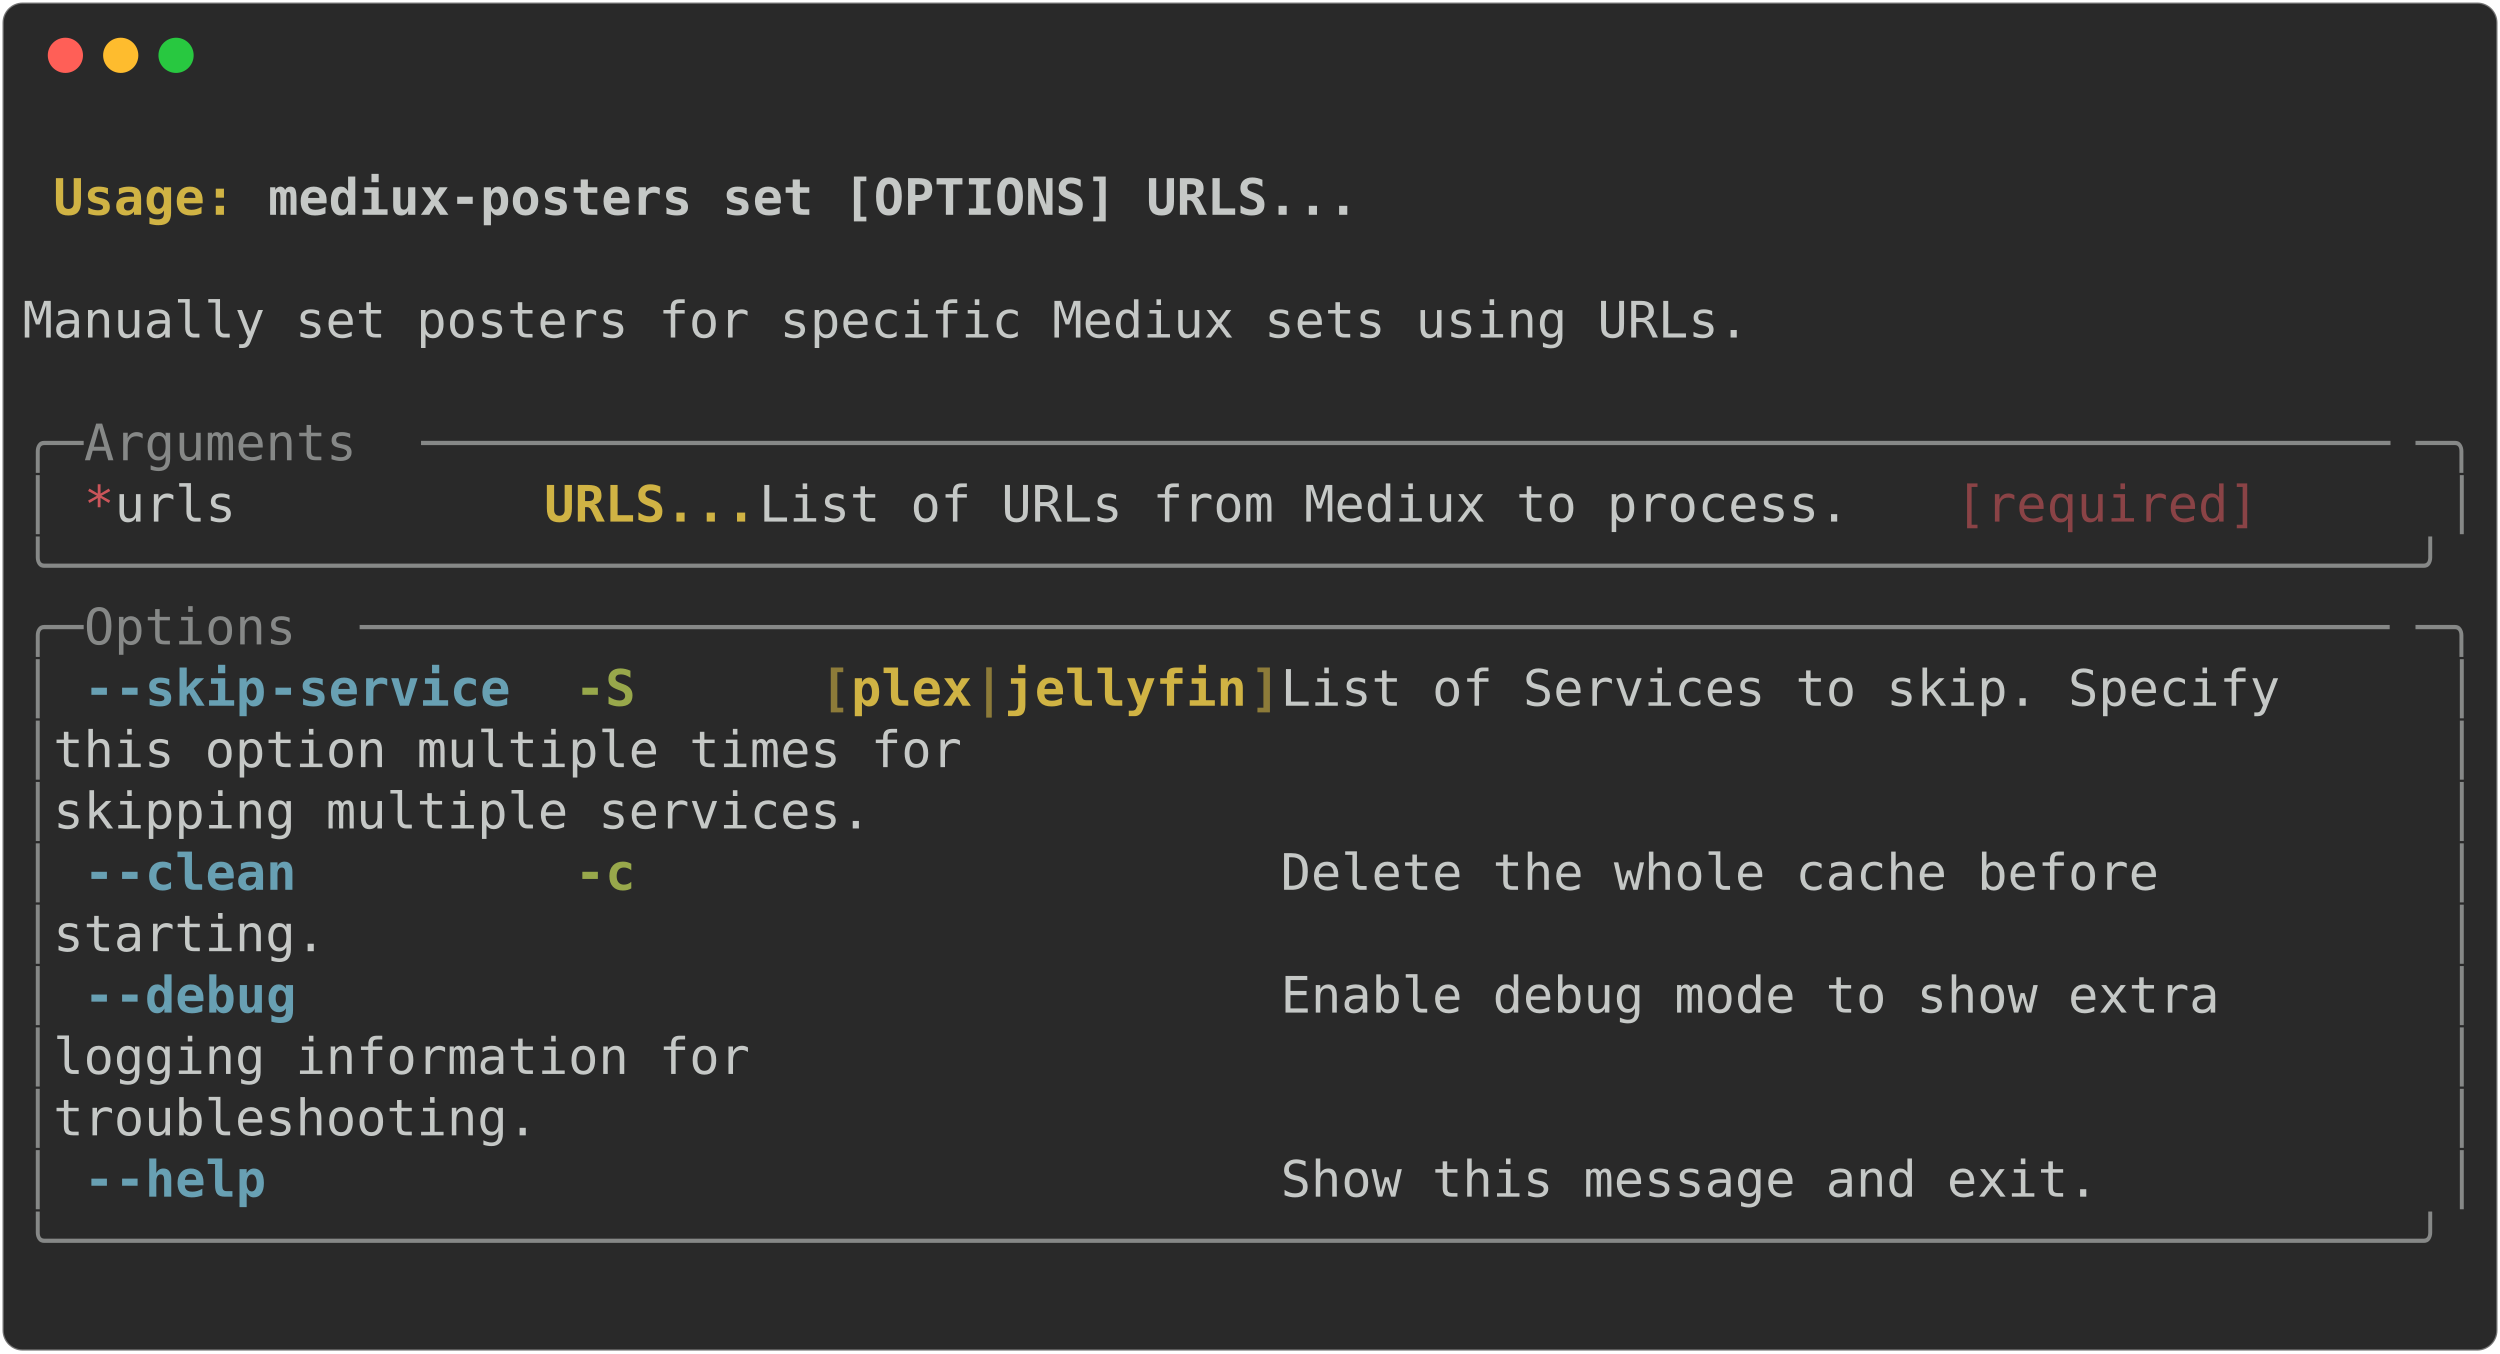
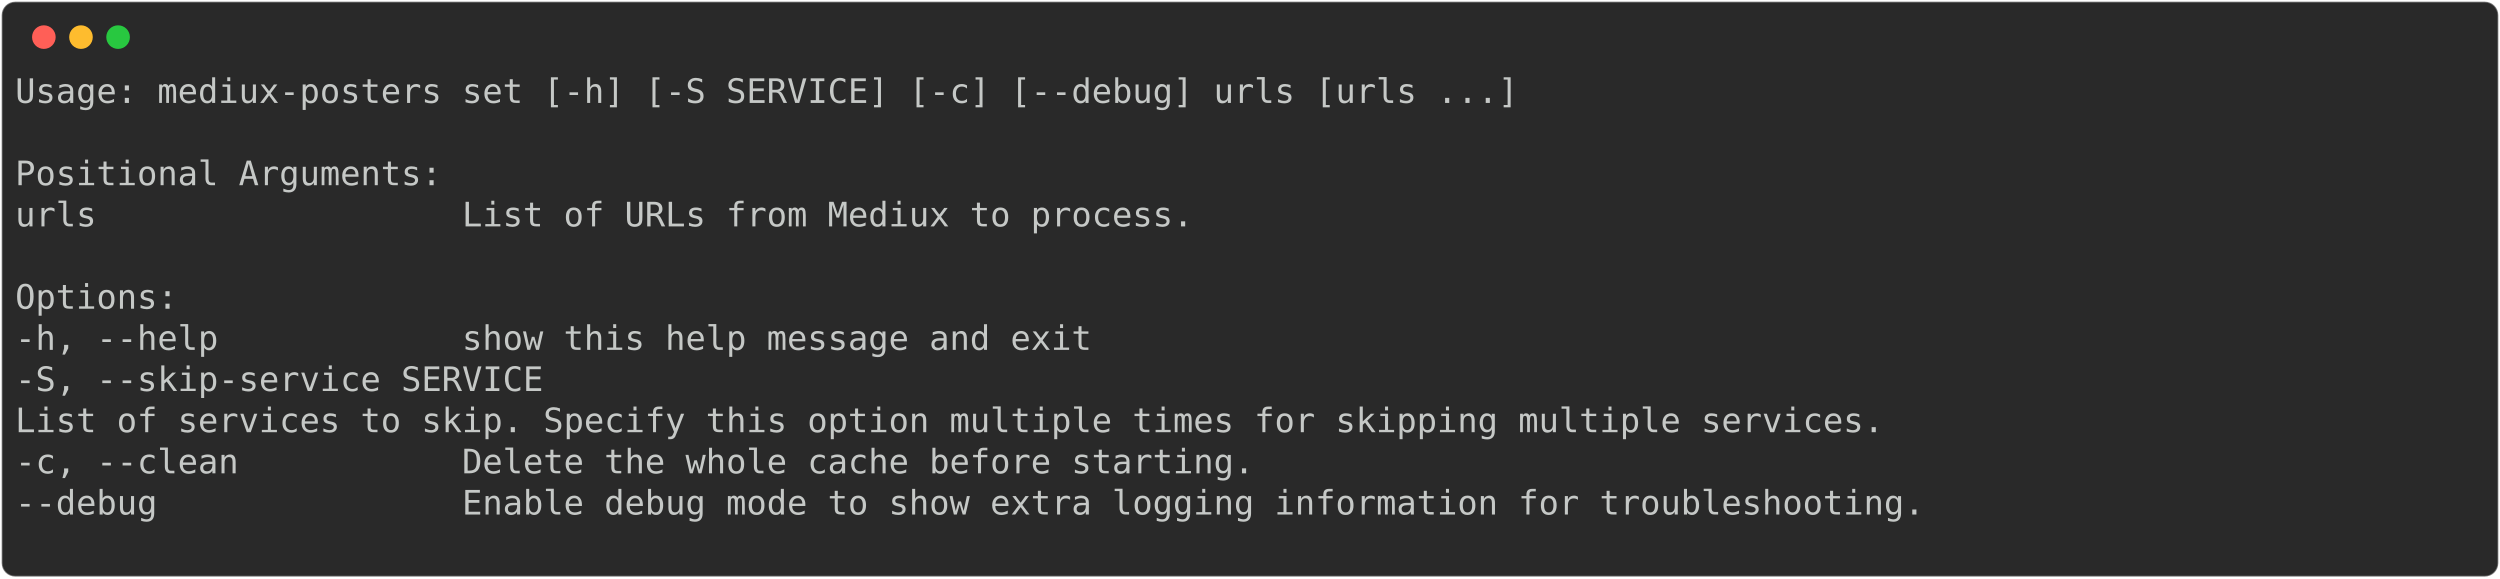
- <svg xmlns="http://www.w3.org/2000/svg" class="rich-terminal" viewBox="0 0 994 538.0">
+ <svg xmlns="http://www.w3.org/2000/svg" class="rich-terminal" viewBox="0 0 1482 342.8">
  <style>

    @font-face {
        font-family: "Fira Code";
        src: local("FiraCode-Regular"),
                url("https://cdnjs.cloudflare.com/ajax/libs/firacode/6.2.0/woff2/FiraCode-Regular.woff2") format("woff2"),
                url("https://cdnjs.cloudflare.com/ajax/libs/firacode/6.2.0/woff/FiraCode-Regular.woff") format("woff");
        font-style: normal;
        font-weight: 400;
    }
    @font-face {
        font-family: "Fira Code";
        src: local("FiraCode-Bold"),
                url("https://cdnjs.cloudflare.com/ajax/libs/firacode/6.2.0/woff2/FiraCode-Bold.woff2") format("woff2"),
                url("https://cdnjs.cloudflare.com/ajax/libs/firacode/6.2.0/woff/FiraCode-Bold.woff") format("woff");
        font-style: bold;
        font-weight: 700;
    }

-     .terminal-698559667-matrix {
+     .terminal-816625211-matrix {
        font-family: Fira Code, monospace;
        font-size: 20px;
        line-height: 24.4px;
        font-variant-east-asian: full-width;
    }

-     .terminal-698559667-title {
+     .terminal-816625211-title {
        font-size: 18px;
        font-weight: bold;
        font-family: arial;
    }

-     .terminal-698559667-r1 { fill: #c5c8c6;font-weight: bold }
- .terminal-698559667-r2 { fill: #c5c8c6 }
- .terminal-698559667-r3 { fill: #d0b344;font-weight: bold }
- .terminal-698559667-r4 { fill: #868887 }
- .terminal-698559667-r5 { fill: #cc555a }
- .terminal-698559667-r6 { fill: #8a4346 }
- .terminal-698559667-r7 { fill: #68a0b3;font-weight: bold }
- .terminal-698559667-r8 { fill: #98a84b;font-weight: bold }
- .terminal-698559667-r9 { fill: #8d7b39;font-weight: bold }
+     .terminal-816625211-r1 { fill: #c5c8c6 }
    </style>
  <defs>
-     <clipPath id="terminal-698559667-clip-terminal">
-       <rect x="0" y="0" width="975.0" height="487.0" />
+     <clipPath id="terminal-816625211-clip-terminal">
+       <rect x="0" y="0" width="1463.0" height="291.8" />
    </clipPath>
-     <clipPath id="terminal-698559667-line-0">
-       <rect x="0" y="1.5" width="976" height="24.65" />
+     <clipPath id="terminal-816625211-line-0">
+       <rect x="0" y="1.5" width="1464" height="24.65" />
    </clipPath>
-     <clipPath id="terminal-698559667-line-1">
-       <rect x="0" y="25.9" width="976" height="24.65" />
+     <clipPath id="terminal-816625211-line-1">
+       <rect x="0" y="25.9" width="1464" height="24.65" />
    </clipPath>
-     <clipPath id="terminal-698559667-line-2">
-       <rect x="0" y="50.3" width="976" height="24.65" />
+     <clipPath id="terminal-816625211-line-2">
+       <rect x="0" y="50.3" width="1464" height="24.65" />
    </clipPath>
-     <clipPath id="terminal-698559667-line-3">
-       <rect x="0" y="74.7" width="976" height="24.65" />
+     <clipPath id="terminal-816625211-line-3">
+       <rect x="0" y="74.7" width="1464" height="24.65" />
    </clipPath>
-     <clipPath id="terminal-698559667-line-4">
-       <rect x="0" y="99.1" width="976" height="24.65" />
+     <clipPath id="terminal-816625211-line-4">
+       <rect x="0" y="99.1" width="1464" height="24.65" />
    </clipPath>
-     <clipPath id="terminal-698559667-line-5">
-       <rect x="0" y="123.5" width="976" height="24.65" />
+     <clipPath id="terminal-816625211-line-5">
+       <rect x="0" y="123.5" width="1464" height="24.65" />
    </clipPath>
-     <clipPath id="terminal-698559667-line-6">
-       <rect x="0" y="147.9" width="976" height="24.65" />
+     <clipPath id="terminal-816625211-line-6">
+       <rect x="0" y="147.9" width="1464" height="24.65" />
    </clipPath>
-     <clipPath id="terminal-698559667-line-7">
-       <rect x="0" y="172.3" width="976" height="24.65" />
+     <clipPath id="terminal-816625211-line-7">
+       <rect x="0" y="172.3" width="1464" height="24.65" />
    </clipPath>
-     <clipPath id="terminal-698559667-line-8">
-       <rect x="0" y="196.7" width="976" height="24.65" />
+     <clipPath id="terminal-816625211-line-8">
+       <rect x="0" y="196.7" width="1464" height="24.65" />
    </clipPath>
-     <clipPath id="terminal-698559667-line-9">
-       <rect x="0" y="221.1" width="976" height="24.65" />
+     <clipPath id="terminal-816625211-line-9">
+       <rect x="0" y="221.1" width="1464" height="24.65" />
    </clipPath>
-     <clipPath id="terminal-698559667-line-10">
-       <rect x="0" y="245.5" width="976" height="24.65" />
-     </clipPath>
-     <clipPath id="terminal-698559667-line-11">
-       <rect x="0" y="269.9" width="976" height="24.65" />
-     </clipPath>
-     <clipPath id="terminal-698559667-line-12">
-       <rect x="0" y="294.3" width="976" height="24.65" />
-     </clipPath>
-     <clipPath id="terminal-698559667-line-13">
-       <rect x="0" y="318.7" width="976" height="24.65" />
-     </clipPath>
-     <clipPath id="terminal-698559667-line-14">
-       <rect x="0" y="343.1" width="976" height="24.65" />
-     </clipPath>
-     <clipPath id="terminal-698559667-line-15">
-       <rect x="0" y="367.5" width="976" height="24.65" />
-     </clipPath>
-     <clipPath id="terminal-698559667-line-16">
-       <rect x="0" y="391.9" width="976" height="24.65" />
-     </clipPath>
-     <clipPath id="terminal-698559667-line-17">
-       <rect x="0" y="416.3" width="976" height="24.65" />
-     </clipPath>
-     <clipPath id="terminal-698559667-line-18">
-       <rect x="0" y="440.7" width="976" height="24.65" />
+     <clipPath id="terminal-816625211-line-10">
+       <rect x="0" y="245.5" width="1464" height="24.65" />
    </clipPath>
  </defs>
-   <rect fill="#292929" stroke="rgba(255,255,255,0.35)" stroke-width="1" x="1" y="1" width="992" height="536" rx="8" />
+   <rect fill="#292929" stroke="rgba(255,255,255,0.35)" stroke-width="1" x="1" y="1" width="1480" height="340.8" rx="8" />
  <g transform="translate(26,22)">
    <circle cx="0" cy="0" r="7" fill="#ff5f57" />
    <circle cx="22" cy="0" r="7" fill="#febc2e" />
    <circle cx="44" cy="0" r="7" fill="#28c840" />
  </g>
-   <g transform="translate(9, 41)" clip-path="url(#terminal-698559667-clip-terminal)">
-     <g class="terminal-698559667-matrix">
-       <text class="terminal-698559667-r2" x="976" y="20" textLength="12.2" clip-path="url(#terminal-698559667-line-0)">
+   <g transform="translate(9, 41)" clip-path="url(#terminal-816625211-clip-terminal)">
+     <g class="terminal-816625211-matrix">
+       <text class="terminal-816625211-r1" x="0" y="20" textLength="902.8" clip-path="url(#terminal-816625211-line-0)">Usage: mediux-posters set [-h] [-S SERVICE] [-c] [--debug] urls [urls ...]</text>
+       <text class="terminal-816625211-r1" x="1464" y="20" textLength="12.2" clip-path="url(#terminal-816625211-line-0)">
</text>
-       <text class="terminal-698559667-r3" x="12.2" y="44.4" textLength="85.4" clip-path="url(#terminal-698559667-line-1)">Usage: </text>
-       <text class="terminal-698559667-r1" x="97.6" y="44.4" textLength="439.2" clip-path="url(#terminal-698559667-line-1)">mediux-posters set [OPTIONS] URLS...</text>
-       <text class="terminal-698559667-r2" x="976" y="44.4" textLength="12.2" clip-path="url(#terminal-698559667-line-1)">
+       <text class="terminal-816625211-r1" x="1464" y="44.4" textLength="12.2" clip-path="url(#terminal-816625211-line-1)">
</text>
-       <text class="terminal-698559667-r2" x="976" y="68.8" textLength="12.2" clip-path="url(#terminal-698559667-line-2)">
+       <text class="terminal-816625211-r1" x="0" y="68.8" textLength="256.2" clip-path="url(#terminal-816625211-line-2)">Positional Arguments:</text>
+       <text class="terminal-816625211-r1" x="1464" y="68.8" textLength="12.2" clip-path="url(#terminal-816625211-line-2)">
</text>
-       <text class="terminal-698559667-r2" x="0" y="93.2" textLength="976" clip-path="url(#terminal-698559667-line-3)"> Manually set posters for specific Mediux sets using URLs.                      </text>
-       <text class="terminal-698559667-r2" x="976" y="93.2" textLength="12.2" clip-path="url(#terminal-698559667-line-3)">
+       <text class="terminal-816625211-r1" x="0" y="93.2" textLength="732" clip-path="url(#terminal-816625211-line-3)">  urls                  List of URLs from Mediux to process.</text>
+       <text class="terminal-816625211-r1" x="1464" y="93.2" textLength="12.2" clip-path="url(#terminal-816625211-line-3)">
</text>
-       <text class="terminal-698559667-r2" x="976" y="117.6" textLength="12.2" clip-path="url(#terminal-698559667-line-4)">
+       <text class="terminal-816625211-r1" x="1464" y="117.6" textLength="12.2" clip-path="url(#terminal-816625211-line-4)">
</text>
-       <text class="terminal-698559667-r4" x="0" y="142" textLength="24.4" clip-path="url(#terminal-698559667-line-5)">╭─</text>
-       <text class="terminal-698559667-r4" x="24.4" y="142" textLength="134.2" clip-path="url(#terminal-698559667-line-5)"> Arguments </text>
-       <text class="terminal-698559667-r4" x="158.6" y="142" textLength="793" clip-path="url(#terminal-698559667-line-5)">─────────────────────────────────────────────────────────────────</text>
-       <text class="terminal-698559667-r4" x="951.6" y="142" textLength="24.4" clip-path="url(#terminal-698559667-line-5)">─╮</text>
-       <text class="terminal-698559667-r2" x="976" y="142" textLength="12.2" clip-path="url(#terminal-698559667-line-5)">
+       <text class="terminal-816625211-r1" x="0" y="142" textLength="97.6" clip-path="url(#terminal-816625211-line-5)">Options:</text>
+       <text class="terminal-816625211-r1" x="1464" y="142" textLength="12.2" clip-path="url(#terminal-816625211-line-5)">
</text>
-       <text class="terminal-698559667-r4" x="0" y="166.4" textLength="12.2" clip-path="url(#terminal-698559667-line-6)">│</text>
-       <text class="terminal-698559667-r5" x="24.4" y="166.4" textLength="12.2" clip-path="url(#terminal-698559667-line-6)">*</text>
-       <text class="terminal-698559667-r2" x="36.6" y="166.4" textLength="170.8" clip-path="url(#terminal-698559667-line-6)">    urls      </text>
-       <text class="terminal-698559667-r3" x="207.4" y="166.4" textLength="85.4" clip-path="url(#terminal-698559667-line-6)">URLS...</text>
-       <text class="terminal-698559667-r2" x="292.8" y="166.4" textLength="475.8" clip-path="url(#terminal-698559667-line-6)">  List of URLs from Mediux to process. </text>
-       <text class="terminal-698559667-r6" x="768.6" y="166.4" textLength="122" clip-path="url(#terminal-698559667-line-6)">[required]</text>
-       <text class="terminal-698559667-r4" x="963.8" y="166.4" textLength="12.2" clip-path="url(#terminal-698559667-line-6)">│</text>
-       <text class="terminal-698559667-r2" x="976" y="166.4" textLength="12.2" clip-path="url(#terminal-698559667-line-6)">
+       <text class="terminal-816625211-r1" x="0" y="166.4" textLength="671" clip-path="url(#terminal-816625211-line-6)">  -h, --help            show this help message and exit</text>
+       <text class="terminal-816625211-r1" x="1464" y="166.4" textLength="12.2" clip-path="url(#terminal-816625211-line-6)">
</text>
-       <text class="terminal-698559667-r4" x="0" y="190.8" textLength="976" clip-path="url(#terminal-698559667-line-7)">╰──────────────────────────────────────────────────────────────────────────────╯</text>
-       <text class="terminal-698559667-r2" x="976" y="190.8" textLength="12.2" clip-path="url(#terminal-698559667-line-7)">
+       <text class="terminal-816625211-r1" x="0" y="190.8" textLength="341.6" clip-path="url(#terminal-816625211-line-7)">  -S, --skip-service SERVICE</text>
+       <text class="terminal-816625211-r1" x="1464" y="190.8" textLength="12.2" clip-path="url(#terminal-816625211-line-7)">
</text>
-       <text class="terminal-698559667-r4" x="0" y="215.2" textLength="24.4" clip-path="url(#terminal-698559667-line-8)">╭─</text>
-       <text class="terminal-698559667-r4" x="24.4" y="215.2" textLength="109.8" clip-path="url(#terminal-698559667-line-8)"> Options </text>
-       <text class="terminal-698559667-r4" x="134.2" y="215.2" textLength="817.4" clip-path="url(#terminal-698559667-line-8)">───────────────────────────────────────────────────────────────────</text>
-       <text class="terminal-698559667-r4" x="951.6" y="215.2" textLength="24.4" clip-path="url(#terminal-698559667-line-8)">─╮</text>
-       <text class="terminal-698559667-r2" x="976" y="215.2" textLength="12.2" clip-path="url(#terminal-698559667-line-8)">
+       <text class="terminal-816625211-r1" x="0" y="215.2" textLength="1415.2" clip-path="url(#terminal-816625211-line-8)">                        List of services to skip. Specify this option multiple times for skipping multiple services.</text>
+       <text class="terminal-816625211-r1" x="1464" y="215.2" textLength="12.2" clip-path="url(#terminal-816625211-line-8)">
</text>
-       <text class="terminal-698559667-r4" x="0" y="239.6" textLength="12.2" clip-path="url(#terminal-698559667-line-9)">│</text>
-       <text class="terminal-698559667-r7" x="24.4" y="239.6" textLength="12.2" clip-path="url(#terminal-698559667-line-9)">-</text>
-       <text class="terminal-698559667-r7" x="36.6" y="239.6" textLength="61" clip-path="url(#terminal-698559667-line-9)">-skip</text>
-       <text class="terminal-698559667-r7" x="97.6" y="239.6" textLength="97.6" clip-path="url(#terminal-698559667-line-9)">-service</text>
-       <text class="terminal-698559667-r8" x="219.6" y="239.6" textLength="24.4" clip-path="url(#terminal-698559667-line-9)">-S</text>
-       <text class="terminal-698559667-r9" x="317.2" y="239.6" textLength="12.2" clip-path="url(#terminal-698559667-line-9)">[</text>
-       <text class="terminal-698559667-r3" x="329.4" y="239.6" textLength="48.8" clip-path="url(#terminal-698559667-line-9)">plex</text>
-       <text class="terminal-698559667-r9" x="378.2" y="239.6" textLength="12.2" clip-path="url(#terminal-698559667-line-9)">|</text>
-       <text class="terminal-698559667-r3" x="390.4" y="239.6" textLength="97.6" clip-path="url(#terminal-698559667-line-9)">jellyfin</text>
-       <text class="terminal-698559667-r9" x="488" y="239.6" textLength="12.2" clip-path="url(#terminal-698559667-line-9)">]</text>
-       <text class="terminal-698559667-r2" x="500.2" y="239.6" textLength="463.6" clip-path="url(#terminal-698559667-line-9)">  List of Services to skip. Specify   </text>
-       <text class="terminal-698559667-r4" x="963.8" y="239.6" textLength="12.2" clip-path="url(#terminal-698559667-line-9)">│</text>
-       <text class="terminal-698559667-r2" x="976" y="239.6" textLength="12.2" clip-path="url(#terminal-698559667-line-9)">
+       <text class="terminal-816625211-r1" x="0" y="239.6" textLength="768.6" clip-path="url(#terminal-816625211-line-9)">  -c, --clean           Delete the whole cache before starting.</text>
+       <text class="terminal-816625211-r1" x="1464" y="239.6" textLength="12.2" clip-path="url(#terminal-816625211-line-9)">
</text>
-       <text class="terminal-698559667-r4" x="0" y="264" textLength="12.2" clip-path="url(#terminal-698559667-line-10)">│</text>
-       <text class="terminal-698559667-r2" x="12.2" y="264" textLength="951.6" clip-path="url(#terminal-698559667-line-10)">                                          this option multiple times for      </text>
-       <text class="terminal-698559667-r4" x="963.8" y="264" textLength="12.2" clip-path="url(#terminal-698559667-line-10)">│</text>
-       <text class="terminal-698559667-r2" x="976" y="264" textLength="12.2" clip-path="url(#terminal-698559667-line-10)">
+       <text class="terminal-816625211-r1" x="0" y="264" textLength="1171.2" clip-path="url(#terminal-816625211-line-10)">  --debug               Enable debug mode to show extra logging information for troubleshooting.</text>
+       <text class="terminal-816625211-r1" x="1464" y="264" textLength="12.2" clip-path="url(#terminal-816625211-line-10)">
</text>
-       <text class="terminal-698559667-r4" x="0" y="288.4" textLength="12.2" clip-path="url(#terminal-698559667-line-11)">│</text>
-       <text class="terminal-698559667-r2" x="12.2" y="288.4" textLength="951.6" clip-path="url(#terminal-698559667-line-11)">                                          skipping multiple services.         </text>
-       <text class="terminal-698559667-r4" x="963.8" y="288.4" textLength="12.2" clip-path="url(#terminal-698559667-line-11)">│</text>
-       <text class="terminal-698559667-r2" x="976" y="288.4" textLength="12.2" clip-path="url(#terminal-698559667-line-11)">
- </text>
-       <text class="terminal-698559667-r4" x="0" y="312.8" textLength="12.2" clip-path="url(#terminal-698559667-line-12)">│</text>
-       <text class="terminal-698559667-r7" x="24.4" y="312.8" textLength="12.2" clip-path="url(#terminal-698559667-line-12)">-</text>
-       <text class="terminal-698559667-r7" x="36.6" y="312.8" textLength="73.2" clip-path="url(#terminal-698559667-line-12)">-clean</text>
-       <text class="terminal-698559667-r8" x="219.6" y="312.8" textLength="24.4" clip-path="url(#terminal-698559667-line-12)">-c</text>
-       <text class="terminal-698559667-r2" x="500.2" y="312.8" textLength="463.6" clip-path="url(#terminal-698559667-line-12)">  Delete the whole cache before       </text>
-       <text class="terminal-698559667-r4" x="963.8" y="312.8" textLength="12.2" clip-path="url(#terminal-698559667-line-12)">│</text>
-       <text class="terminal-698559667-r2" x="976" y="312.8" textLength="12.2" clip-path="url(#terminal-698559667-line-12)">
- </text>
-       <text class="terminal-698559667-r4" x="0" y="337.2" textLength="12.2" clip-path="url(#terminal-698559667-line-13)">│</text>
-       <text class="terminal-698559667-r2" x="12.2" y="337.2" textLength="951.6" clip-path="url(#terminal-698559667-line-13)">                                          starting.                           </text>
-       <text class="terminal-698559667-r4" x="963.8" y="337.2" textLength="12.2" clip-path="url(#terminal-698559667-line-13)">│</text>
-       <text class="terminal-698559667-r2" x="976" y="337.2" textLength="12.2" clip-path="url(#terminal-698559667-line-13)">
- </text>
-       <text class="terminal-698559667-r4" x="0" y="361.6" textLength="12.2" clip-path="url(#terminal-698559667-line-14)">│</text>
-       <text class="terminal-698559667-r7" x="24.4" y="361.6" textLength="12.2" clip-path="url(#terminal-698559667-line-14)">-</text>
-       <text class="terminal-698559667-r7" x="36.6" y="361.6" textLength="73.2" clip-path="url(#terminal-698559667-line-14)">-debug</text>
-       <text class="terminal-698559667-r2" x="500.2" y="361.6" textLength="463.6" clip-path="url(#terminal-698559667-line-14)">  Enable debug mode to show extra     </text>
-       <text class="terminal-698559667-r4" x="963.8" y="361.6" textLength="12.2" clip-path="url(#terminal-698559667-line-14)">│</text>
-       <text class="terminal-698559667-r2" x="976" y="361.6" textLength="12.2" clip-path="url(#terminal-698559667-line-14)">
- </text>
-       <text class="terminal-698559667-r4" x="0" y="386" textLength="12.2" clip-path="url(#terminal-698559667-line-15)">│</text>
-       <text class="terminal-698559667-r2" x="12.2" y="386" textLength="951.6" clip-path="url(#terminal-698559667-line-15)">                                          logging information for             </text>
-       <text class="terminal-698559667-r4" x="963.8" y="386" textLength="12.2" clip-path="url(#terminal-698559667-line-15)">│</text>
-       <text class="terminal-698559667-r2" x="976" y="386" textLength="12.2" clip-path="url(#terminal-698559667-line-15)">
- </text>
-       <text class="terminal-698559667-r4" x="0" y="410.4" textLength="12.2" clip-path="url(#terminal-698559667-line-16)">│</text>
-       <text class="terminal-698559667-r2" x="12.2" y="410.4" textLength="951.6" clip-path="url(#terminal-698559667-line-16)">                                          troubleshooting.                    </text>
-       <text class="terminal-698559667-r4" x="963.8" y="410.4" textLength="12.2" clip-path="url(#terminal-698559667-line-16)">│</text>
-       <text class="terminal-698559667-r2" x="976" y="410.4" textLength="12.2" clip-path="url(#terminal-698559667-line-16)">
- </text>
-       <text class="terminal-698559667-r4" x="0" y="434.8" textLength="12.2" clip-path="url(#terminal-698559667-line-17)">│</text>
-       <text class="terminal-698559667-r7" x="24.4" y="434.8" textLength="12.2" clip-path="url(#terminal-698559667-line-17)">-</text>
-       <text class="terminal-698559667-r7" x="36.6" y="434.8" textLength="61" clip-path="url(#terminal-698559667-line-17)">-help</text>
-       <text class="terminal-698559667-r2" x="500.2" y="434.8" textLength="463.6" clip-path="url(#terminal-698559667-line-17)">  Show this message and exit.         </text>
-       <text class="terminal-698559667-r4" x="963.8" y="434.8" textLength="12.2" clip-path="url(#terminal-698559667-line-17)">│</text>
-       <text class="terminal-698559667-r2" x="976" y="434.8" textLength="12.2" clip-path="url(#terminal-698559667-line-17)">
- </text>
-       <text class="terminal-698559667-r4" x="0" y="459.2" textLength="976" clip-path="url(#terminal-698559667-line-18)">╰──────────────────────────────────────────────────────────────────────────────╯</text>
-       <text class="terminal-698559667-r2" x="976" y="459.2" textLength="12.2" clip-path="url(#terminal-698559667-line-18)">
- </text>
-       <text class="terminal-698559667-r2" x="976" y="483.6" textLength="12.2" clip-path="url(#terminal-698559667-line-19)">
+       <text class="terminal-816625211-r1" x="1464" y="288.4" textLength="12.2" clip-path="url(#terminal-816625211-line-11)">
</text>
    </g>
  </g>
</svg>
